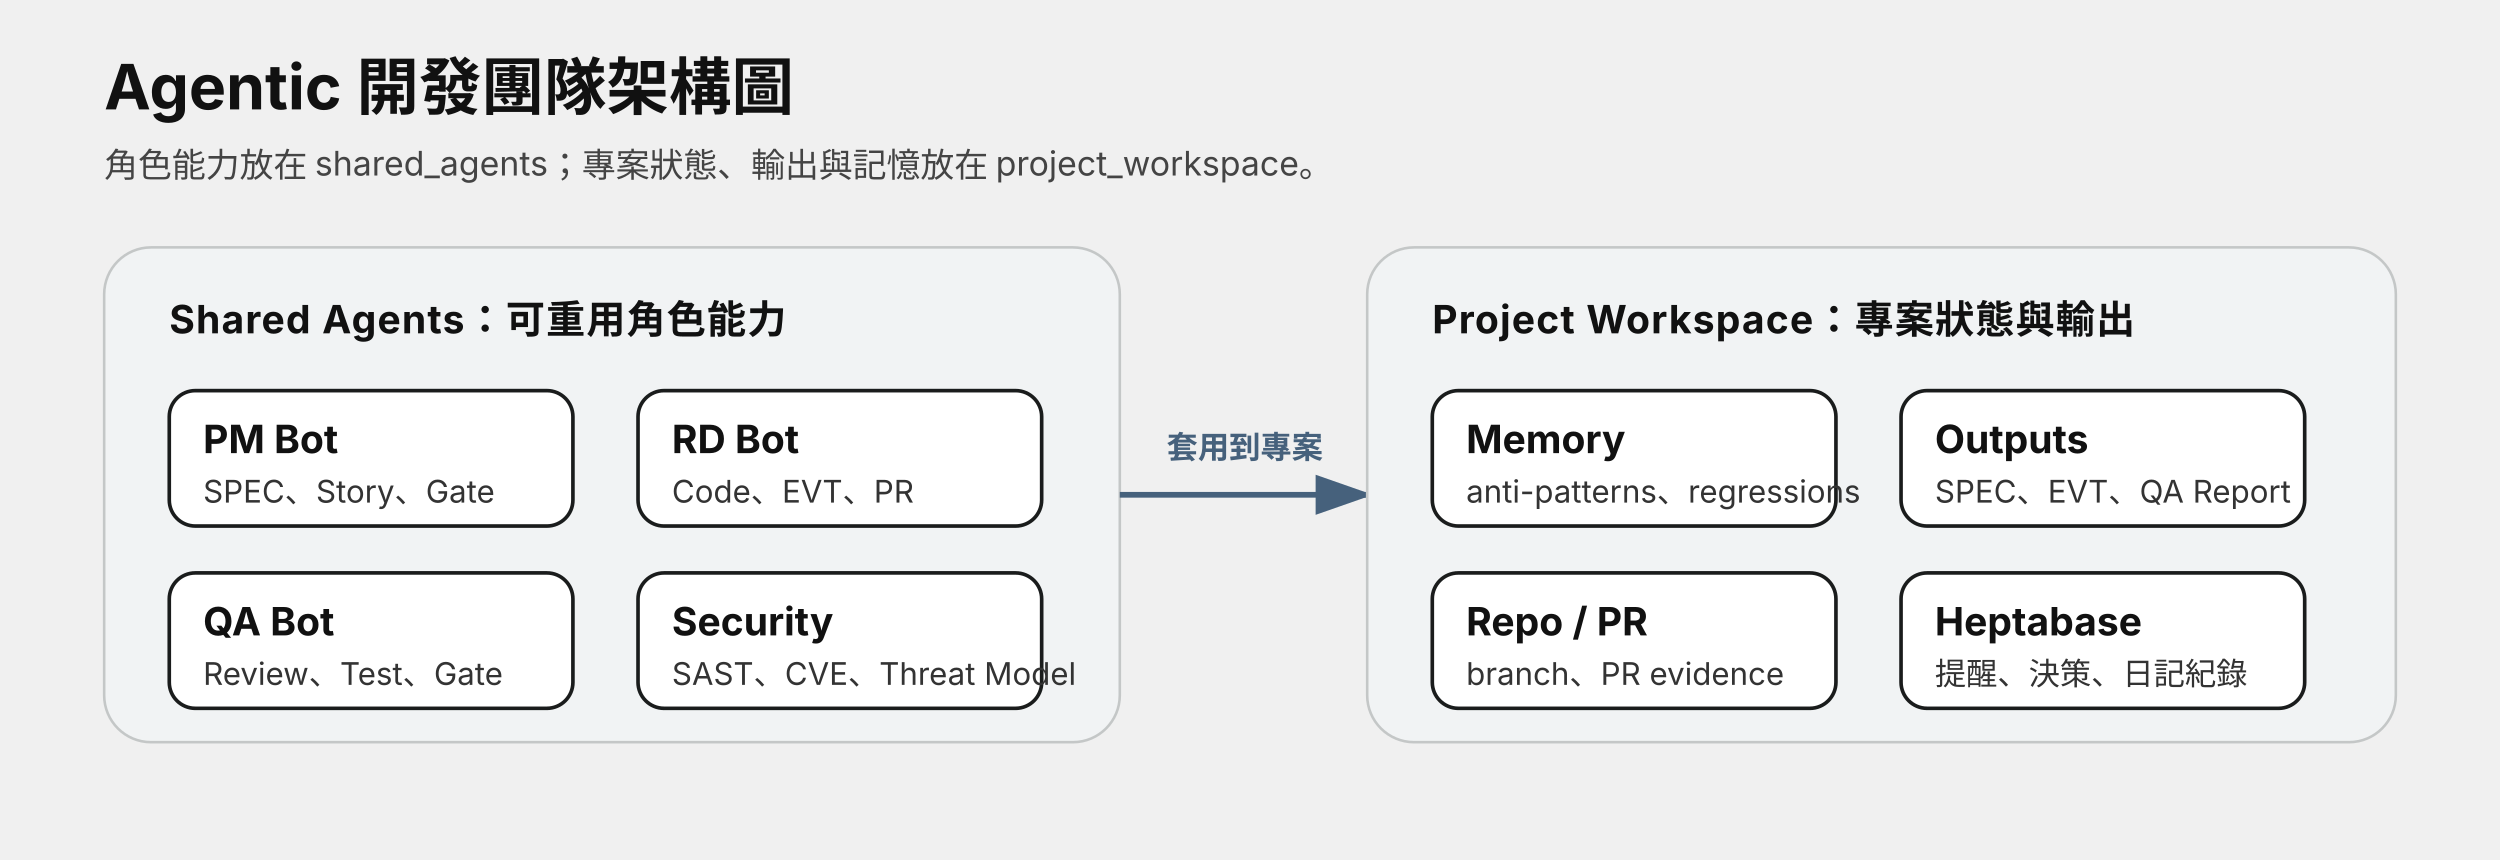
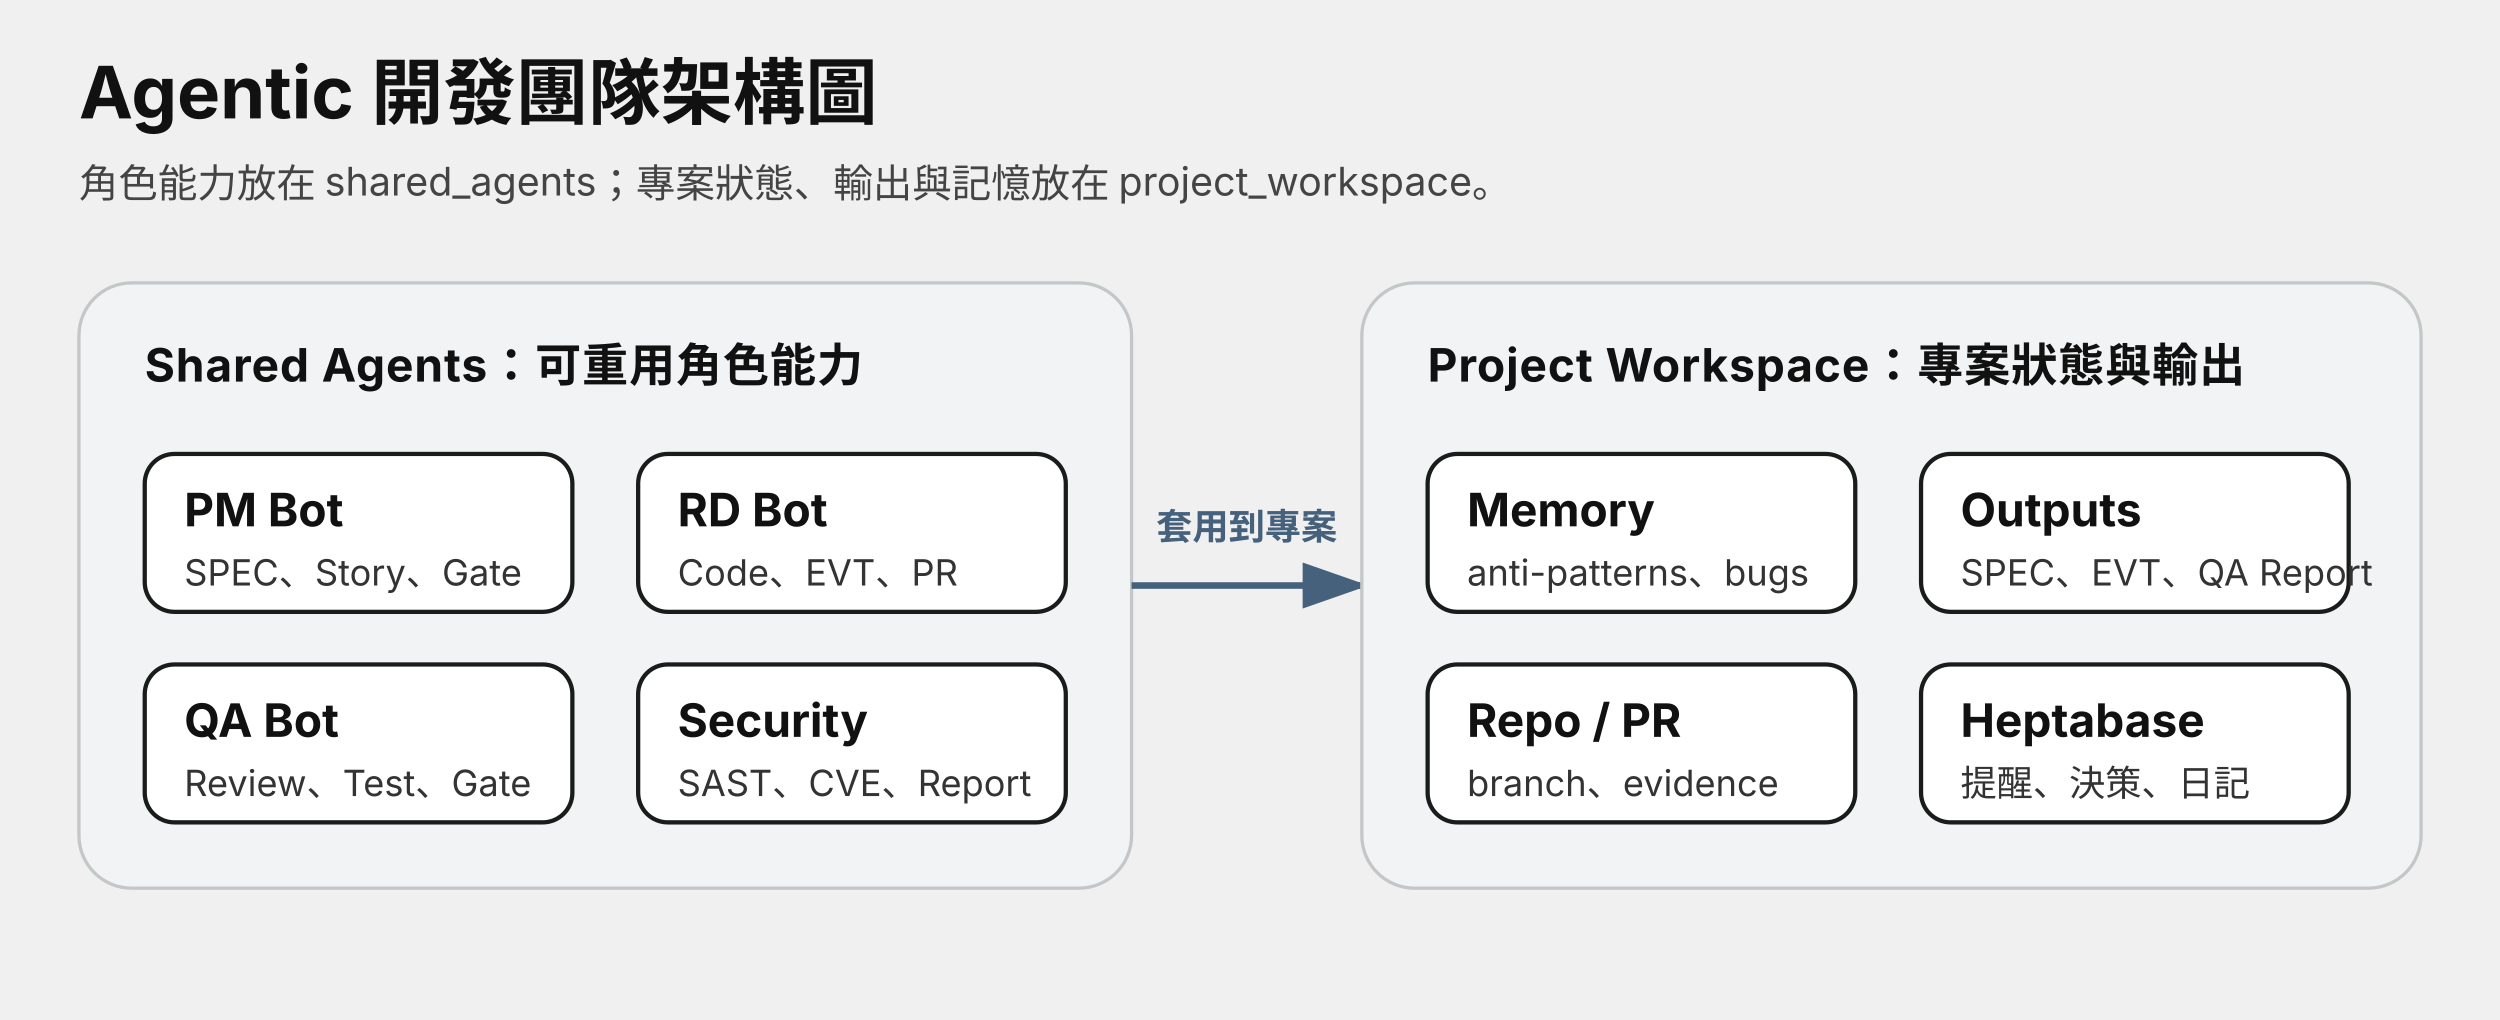
- <svg xmlns="http://www.w3.org/2000/svg" width="960" height="330" viewBox="0 0 960 330">
+ <svg xmlns="http://www.w3.org/2000/svg" width="760" height="310" viewBox="0 0 760 310">
  <style>
  svg { background:#f9f9f9; font-family: Inter, Arial, "Noto Sans TC", sans-serif; }
-   .title { font-size:24px; font-weight:700; fill:#111; }
-   .subtitle { font-size:13px; fill:#444; }
-   .section { font-size:15px; font-weight:700; fill:#111; letter-spacing:.03em; }
-   .box-title { font-size:15px; font-weight:700; fill:#111; }
-   .box-text { font-size:12px; fill:#333; }
+   .title { font-size:22px; font-weight:700; fill:#111; }
+   .subtitle { font-size:12px; fill:#444; }
+   .section { font-size:14px; font-weight:700; fill:#111; letter-spacing:.02em; }
+   .box-title { font-size:14px; font-weight:700; fill:#111; }
+   .box-text { font-size:11px; fill:#333; }
  .lane { fill:#f1f3f4; stroke:#c4c7c7; stroke-width:1; }
-   .arrow { stroke:#46617c; stroke-width:2.2; marker-end:url(#arrowhead); }
-   .arrow-label { font-size:12px; fill:#46617c; font-weight:600; }
+   .arrow { stroke:#46617c; stroke-width:2; marker-end:url(#arrowhead); }
+   .arrow-label { font-size:11px; fill:#46617c; font-weight:600; }
</style>
  <defs>
    <marker id="arrowhead" markerWidth="10" markerHeight="7" refX="9" refY="3.5" orient="auto">
      <polygon points="0 0, 10 3.5, 0 7" fill="#46617c" />
    </marker>
  </defs>
-   <text x="40" y="42" class="title">Agentic 開發團隊架構圖</text>
-   <text x="40" y="68" class="subtitle">角色能力放在 shared_agents；專案狀態、輸出與記憶放在 project_workspace。</text>
-   <rect x="40" y="95" width="390" height="190" rx="18" class="lane" />
-   <text x="65" y="128" class="section">Shared Agents：可重用角色能力</text>
-   <rect x="65" y="150" width="155" height="52" rx="10" fill="#fff" stroke="#1a1c1c" stroke-width="1.4" />
-   <text x="78" y="174" class="box-title">PM Bot</text>
-   <text x="78" y="193" class="box-text">SPEC、Story、Gate</text>
-   <rect x="245" y="150" width="155" height="52" rx="10" fill="#fff" stroke="#1a1c1c" stroke-width="1.4" />
-   <text x="258" y="174" class="box-title">RD Bot</text>
-   <text x="258" y="193" class="box-text">Code、EVT、PR</text>
-   <rect x="65" y="220" width="155" height="52" rx="10" fill="#fff" stroke="#1a1c1c" stroke-width="1.4" />
-   <text x="78" y="244" class="box-title">QA Bot</text>
-   <text x="78" y="263" class="box-text">Review、Test、Gate</text>
-   <rect x="245" y="220" width="155" height="52" rx="10" fill="#fff" stroke="#1a1c1c" stroke-width="1.4" />
-   <text x="258" y="244" class="box-title">Security</text>
-   <text x="258" y="263" class="box-text">SAST、CVE、Threat Model</text>
-   <line x1="430" y1="190" x2="525" y2="190" class="arrow" />
-   <text x="478" y="176" text-anchor="middle" class="arrow-label">套用到專案</text>
-   <rect x="525" y="95" width="395" height="190" rx="18" class="lane" />
-   <text x="550" y="128" class="section">Project Workspace：專案狀態與輸出</text>
-   <rect x="550" y="150" width="155" height="52" rx="10" fill="#fff" stroke="#1a1c1c" stroke-width="1.4" />
-   <text x="563" y="174" class="box-title">Memory</text>
-   <text x="563" y="193" class="box-text">anti-patterns、regressions</text>
-   <rect x="730" y="150" width="155" height="52" rx="10" fill="#fff" stroke="#1a1c1c" stroke-width="1.4" />
-   <text x="743" y="174" class="box-title">Outputs</text>
-   <text x="743" y="193" class="box-text">SPEC、EVT、QA Report</text>
-   <rect x="550" y="220" width="155" height="52" rx="10" fill="#fff" stroke="#1a1c1c" stroke-width="1.4" />
-   <text x="563" y="244" class="box-title">Repo / PR</text>
-   <text x="563" y="263" class="box-text">branch、PR evidence</text>
-   <rect x="730" y="220" width="155" height="52" rx="10" fill="#fff" stroke="#1a1c1c" stroke-width="1.4" />
-   <text x="743" y="244" class="box-title">Heptabase</text>
-   <text x="743" y="263" class="box-text">提醒、決策、日記紀錄</text>
+   <text x="24" y="36" class="title">Agentic 開發團隊架構圖</text>
+   <text x="24" y="60" class="subtitle">角色能力放在 shared_agents；專案狀態、輸出與記憶放在 project_workspace。</text>
+   <rect x="24" y="86" width="320" height="184" rx="16" class="lane" />
+   <text x="44" y="116" class="section">Shared Agents：可重用角色能力</text>
+   <rect x="44" y="138" width="130" height="48" rx="9" fill="#fff" stroke="#1a1c1c" stroke-width="1.3" />
+   <text x="56" y="160" class="box-title">PM Bot</text>
+   <text x="56" y="178" class="box-text">SPEC、Story、Gate</text>
+   <rect x="194" y="138" width="130" height="48" rx="9" fill="#fff" stroke="#1a1c1c" stroke-width="1.3" />
+   <text x="206" y="160" class="box-title">RD Bot</text>
+   <text x="206" y="178" class="box-text">Code、EVT、PR</text>
+   <rect x="44" y="202" width="130" height="48" rx="9" fill="#fff" stroke="#1a1c1c" stroke-width="1.3" />
+   <text x="56" y="224" class="box-title">QA Bot</text>
+   <text x="56" y="242" class="box-text">Review、Test、Gate</text>
+   <rect x="194" y="202" width="130" height="48" rx="9" fill="#fff" stroke="#1a1c1c" stroke-width="1.3" />
+   <text x="206" y="224" class="box-title">Security</text>
+   <text x="206" y="242" class="box-text">SAST、CVE、Report</text>
+   <line x1="344" y1="178" x2="414" y2="178" class="arrow" />
+   <text x="379" y="164" text-anchor="middle" class="arrow-label">套用到專案</text>
+   <rect x="414" y="86" width="322" height="184" rx="16" class="lane" />
+   <text x="434" y="116" class="section">Project Workspace：專案狀態與輸出</text>
+   <rect x="434" y="138" width="130" height="48" rx="9" fill="#fff" stroke="#1a1c1c" stroke-width="1.3" />
+   <text x="446" y="160" class="box-title">Memory</text>
+   <text x="446" y="178" class="box-text">anti-patterns、bugs</text>
+   <rect x="584" y="138" width="130" height="48" rx="9" fill="#fff" stroke="#1a1c1c" stroke-width="1.3" />
+   <text x="596" y="160" class="box-title">Outputs</text>
+   <text x="596" y="178" class="box-text">SPEC、EVT、QA Report</text>
+   <rect x="434" y="202" width="130" height="48" rx="9" fill="#fff" stroke="#1a1c1c" stroke-width="1.3" />
+   <text x="446" y="224" class="box-title">Repo / PR</text>
+   <text x="446" y="242" class="box-text">branch、evidence</text>
+   <rect x="584" y="202" width="130" height="48" rx="9" fill="#fff" stroke="#1a1c1c" stroke-width="1.3" />
+   <text x="596" y="224" class="box-title">Heptabase</text>
+   <text x="596" y="242" class="box-text">提醒、決策、日記</text>
</svg>
